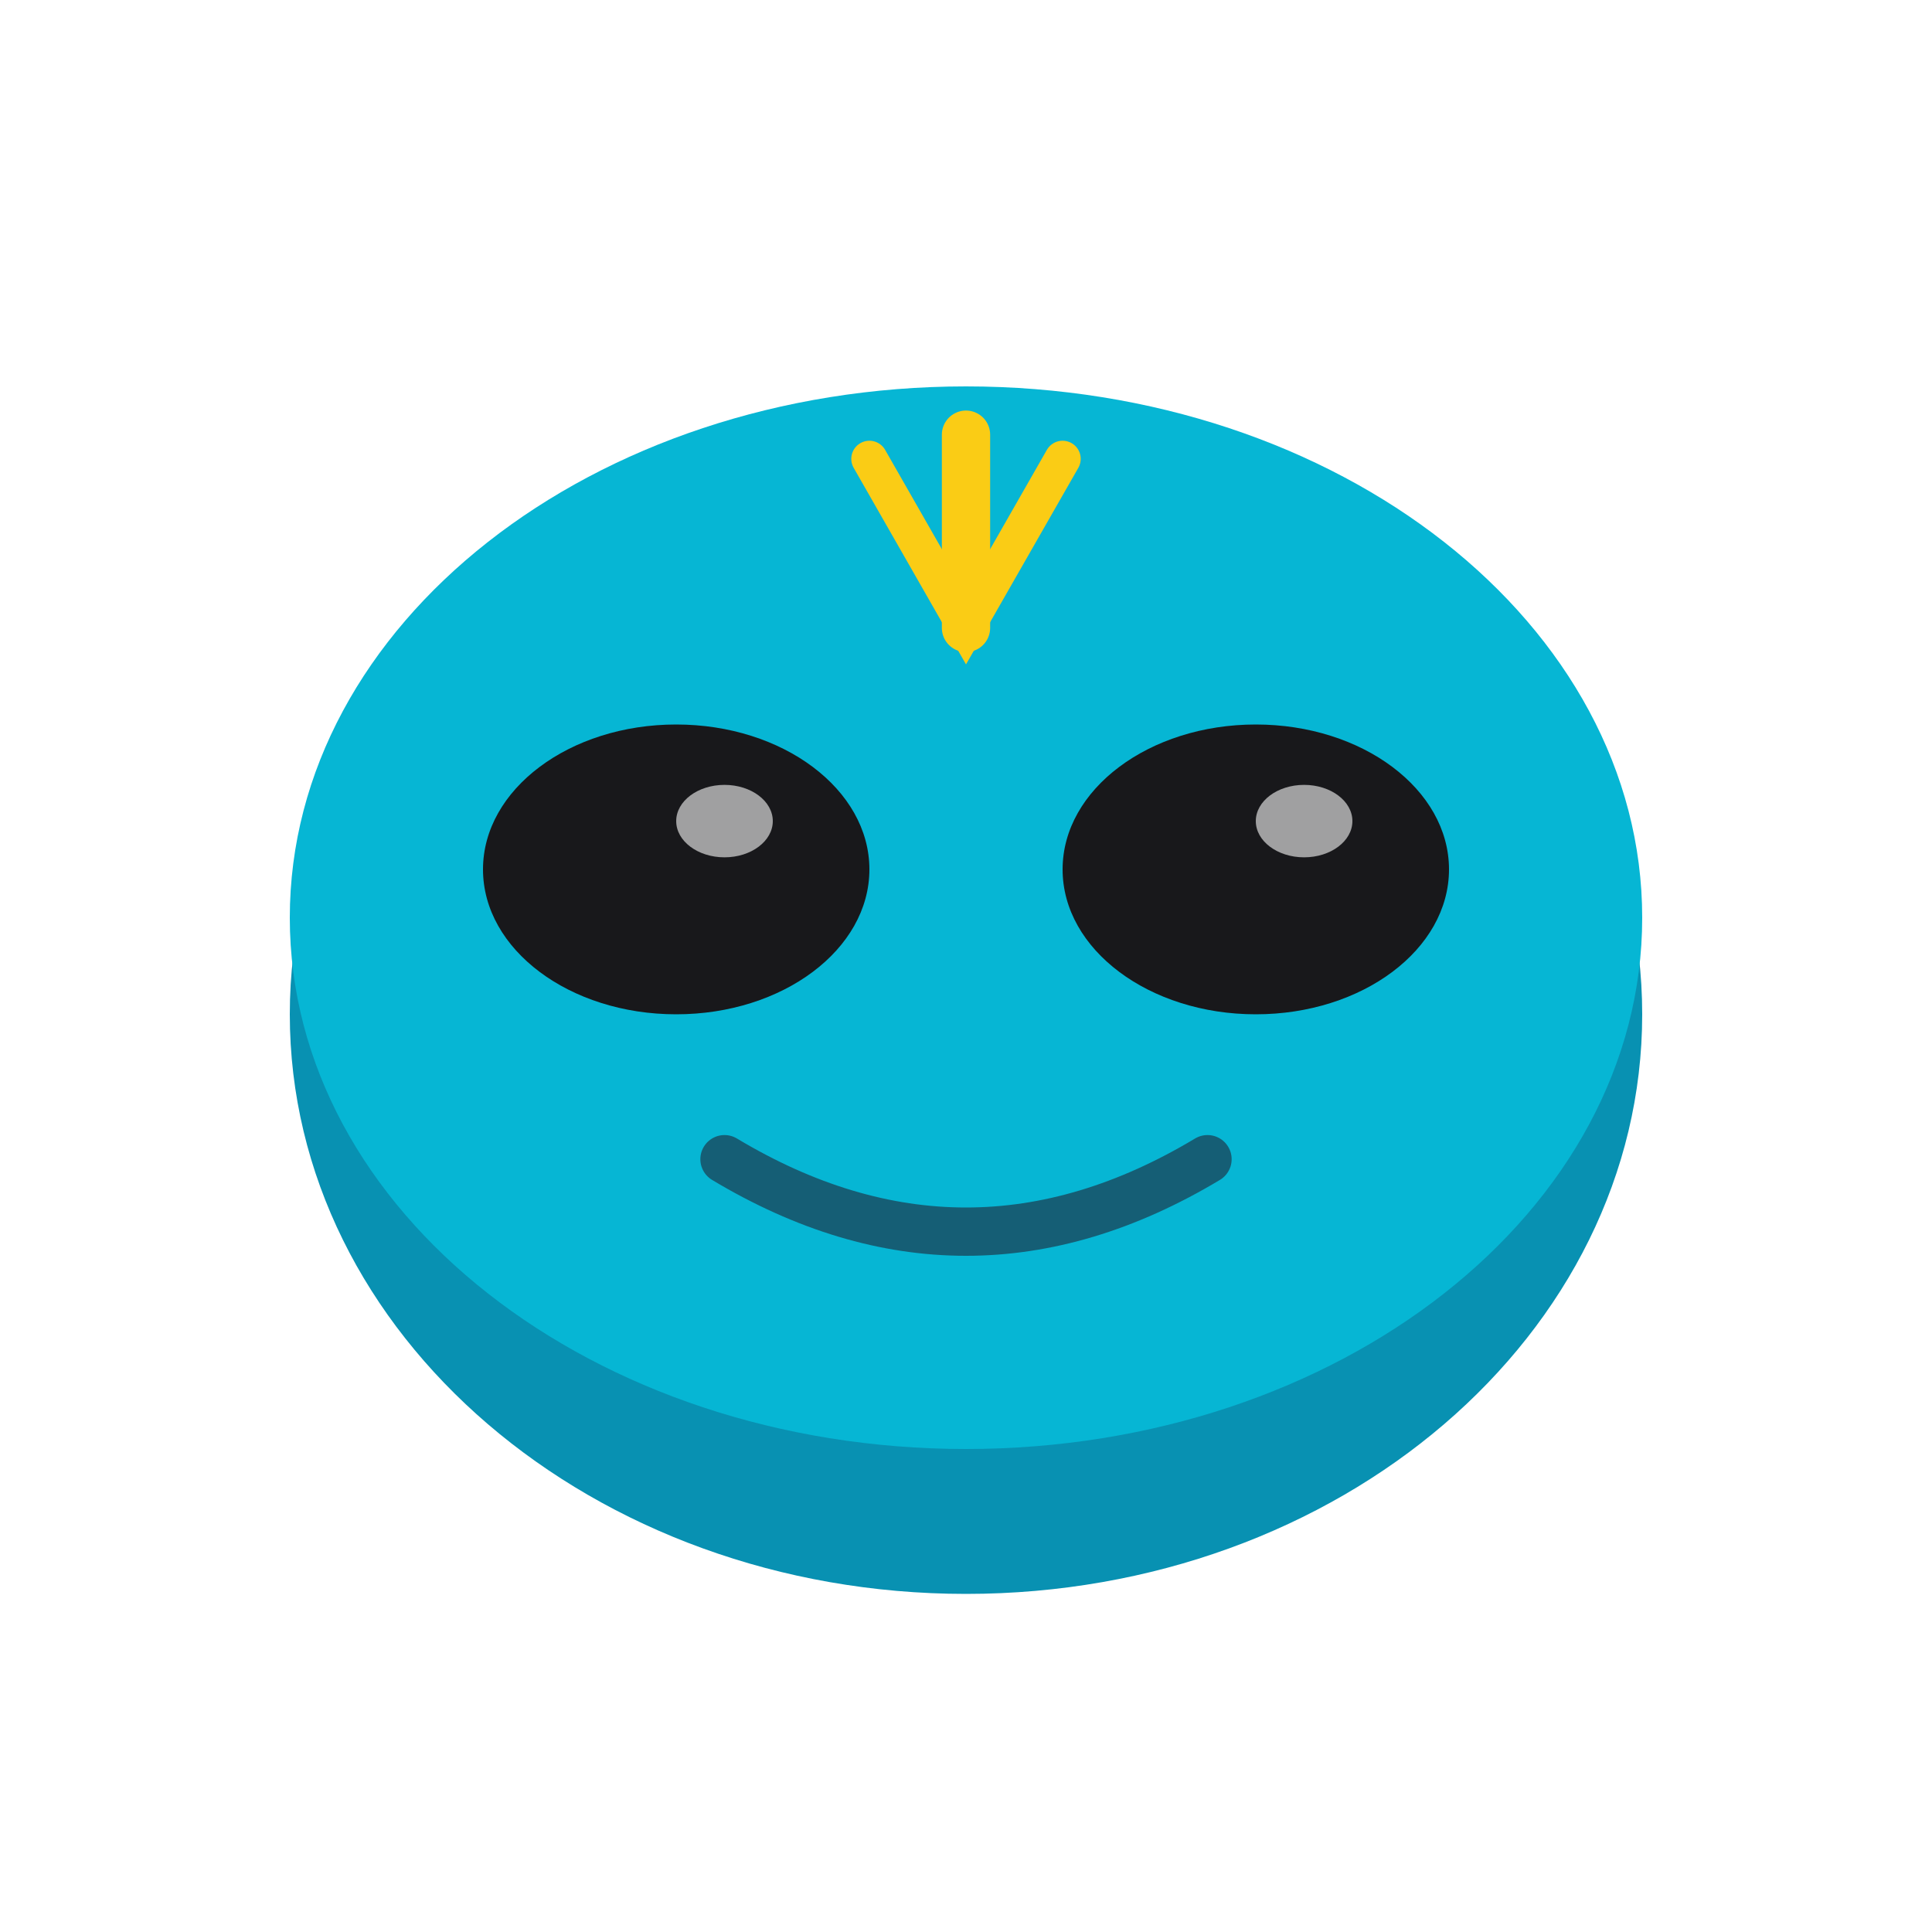
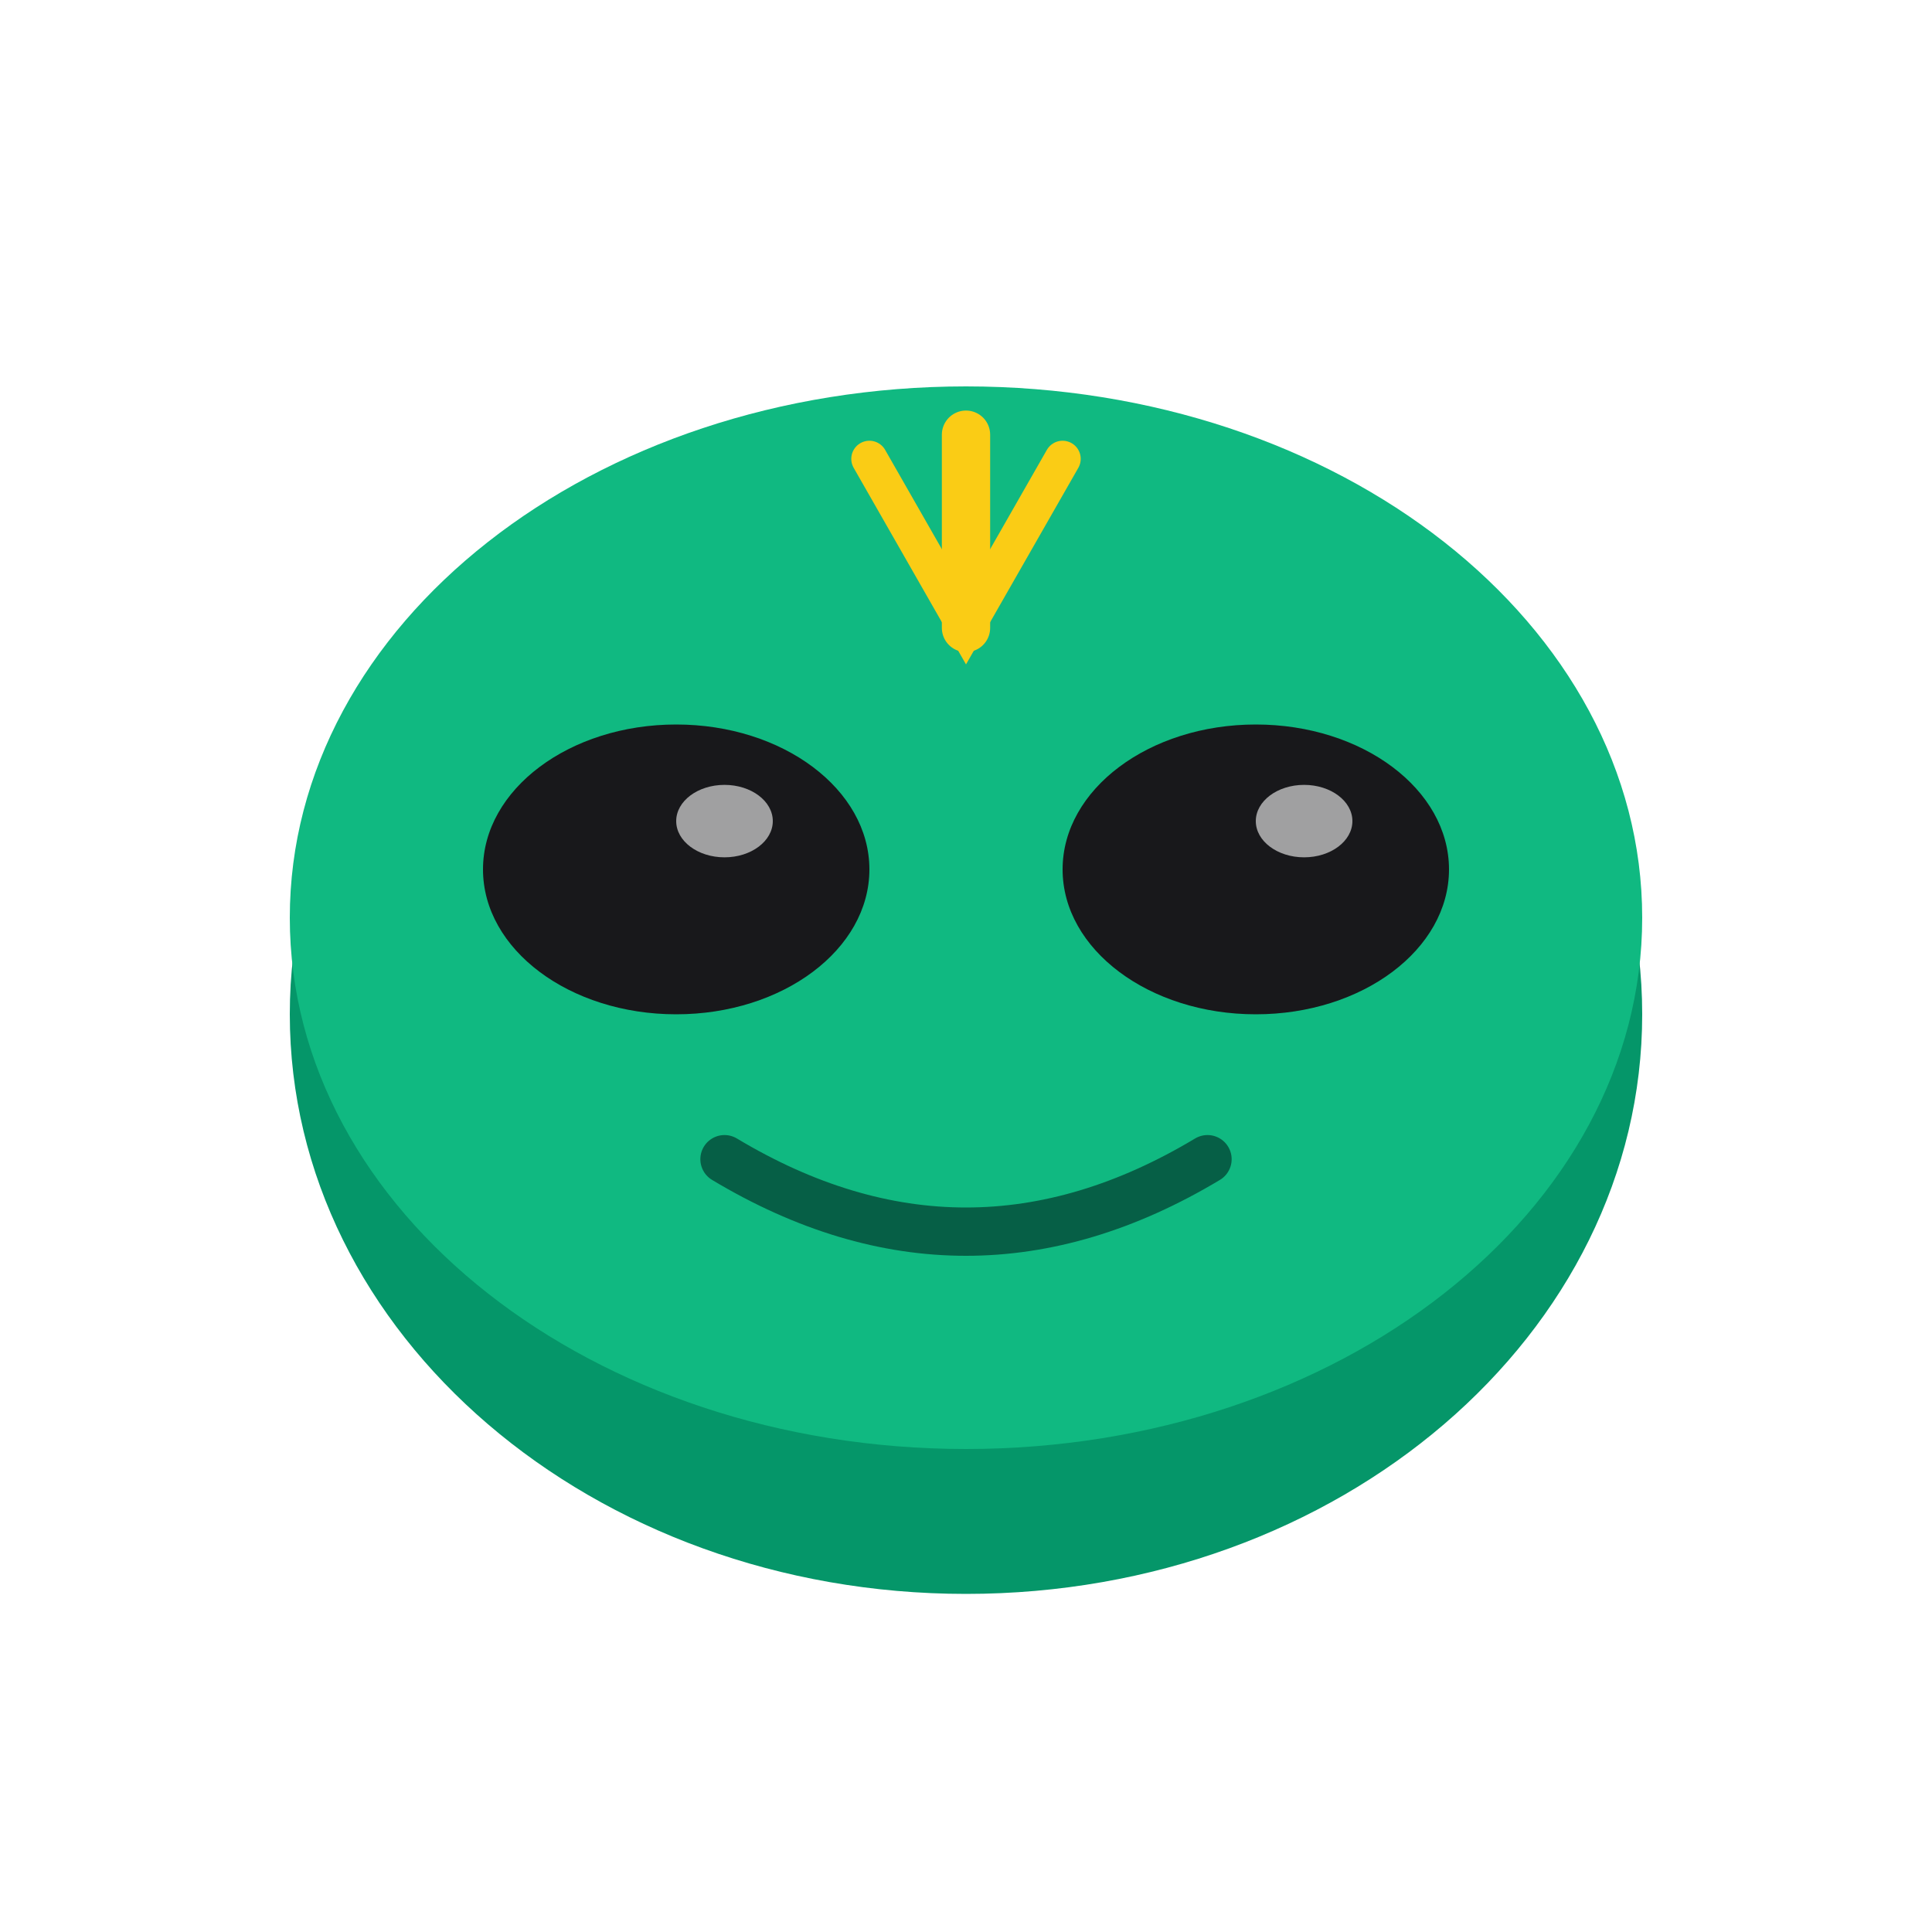
<svg xmlns="http://www.w3.org/2000/svg" viewBox="0 0 80 80">
-   <ellipse cx="40" cy="42" rx="28" ry="24" fill="#0891b2" />
-   <ellipse cx="40" cy="38" rx="28" ry="22" fill="#06b6d4" />
+   <ellipse cx="40" cy="42" rx="28" ry="24" fill="#059669" />
+   <ellipse cx="40" cy="38" rx="28" ry="22" fill="#10b981" />
  <ellipse cx="28" cy="36" rx="8" ry="6" fill="#18181b" />
  <ellipse cx="52" cy="36" rx="8" ry="6" fill="#18181b" />
  <ellipse cx="30" cy="34" rx="2" ry="1.5" fill="#fafafa" opacity="0.6" />
  <ellipse cx="54" cy="34" rx="2" ry="1.5" fill="#fafafa" opacity="0.6" />
  <path d="M40 18 L40 26" stroke="#facc15" stroke-width="2" stroke-linecap="round" />
  <path d="M36 19 L40 26 L44 19" stroke="#facc15" stroke-width="1.5" fill="none" stroke-linecap="round" />
-   <path d="M30 48 Q40 54 50 48" stroke="#155e75" stroke-width="2" fill="none" stroke-linecap="round" />
+   <path d="M30 48 Q40 54 50 48" stroke="#065f46" stroke-width="2" fill="none" stroke-linecap="round" />
</svg>
